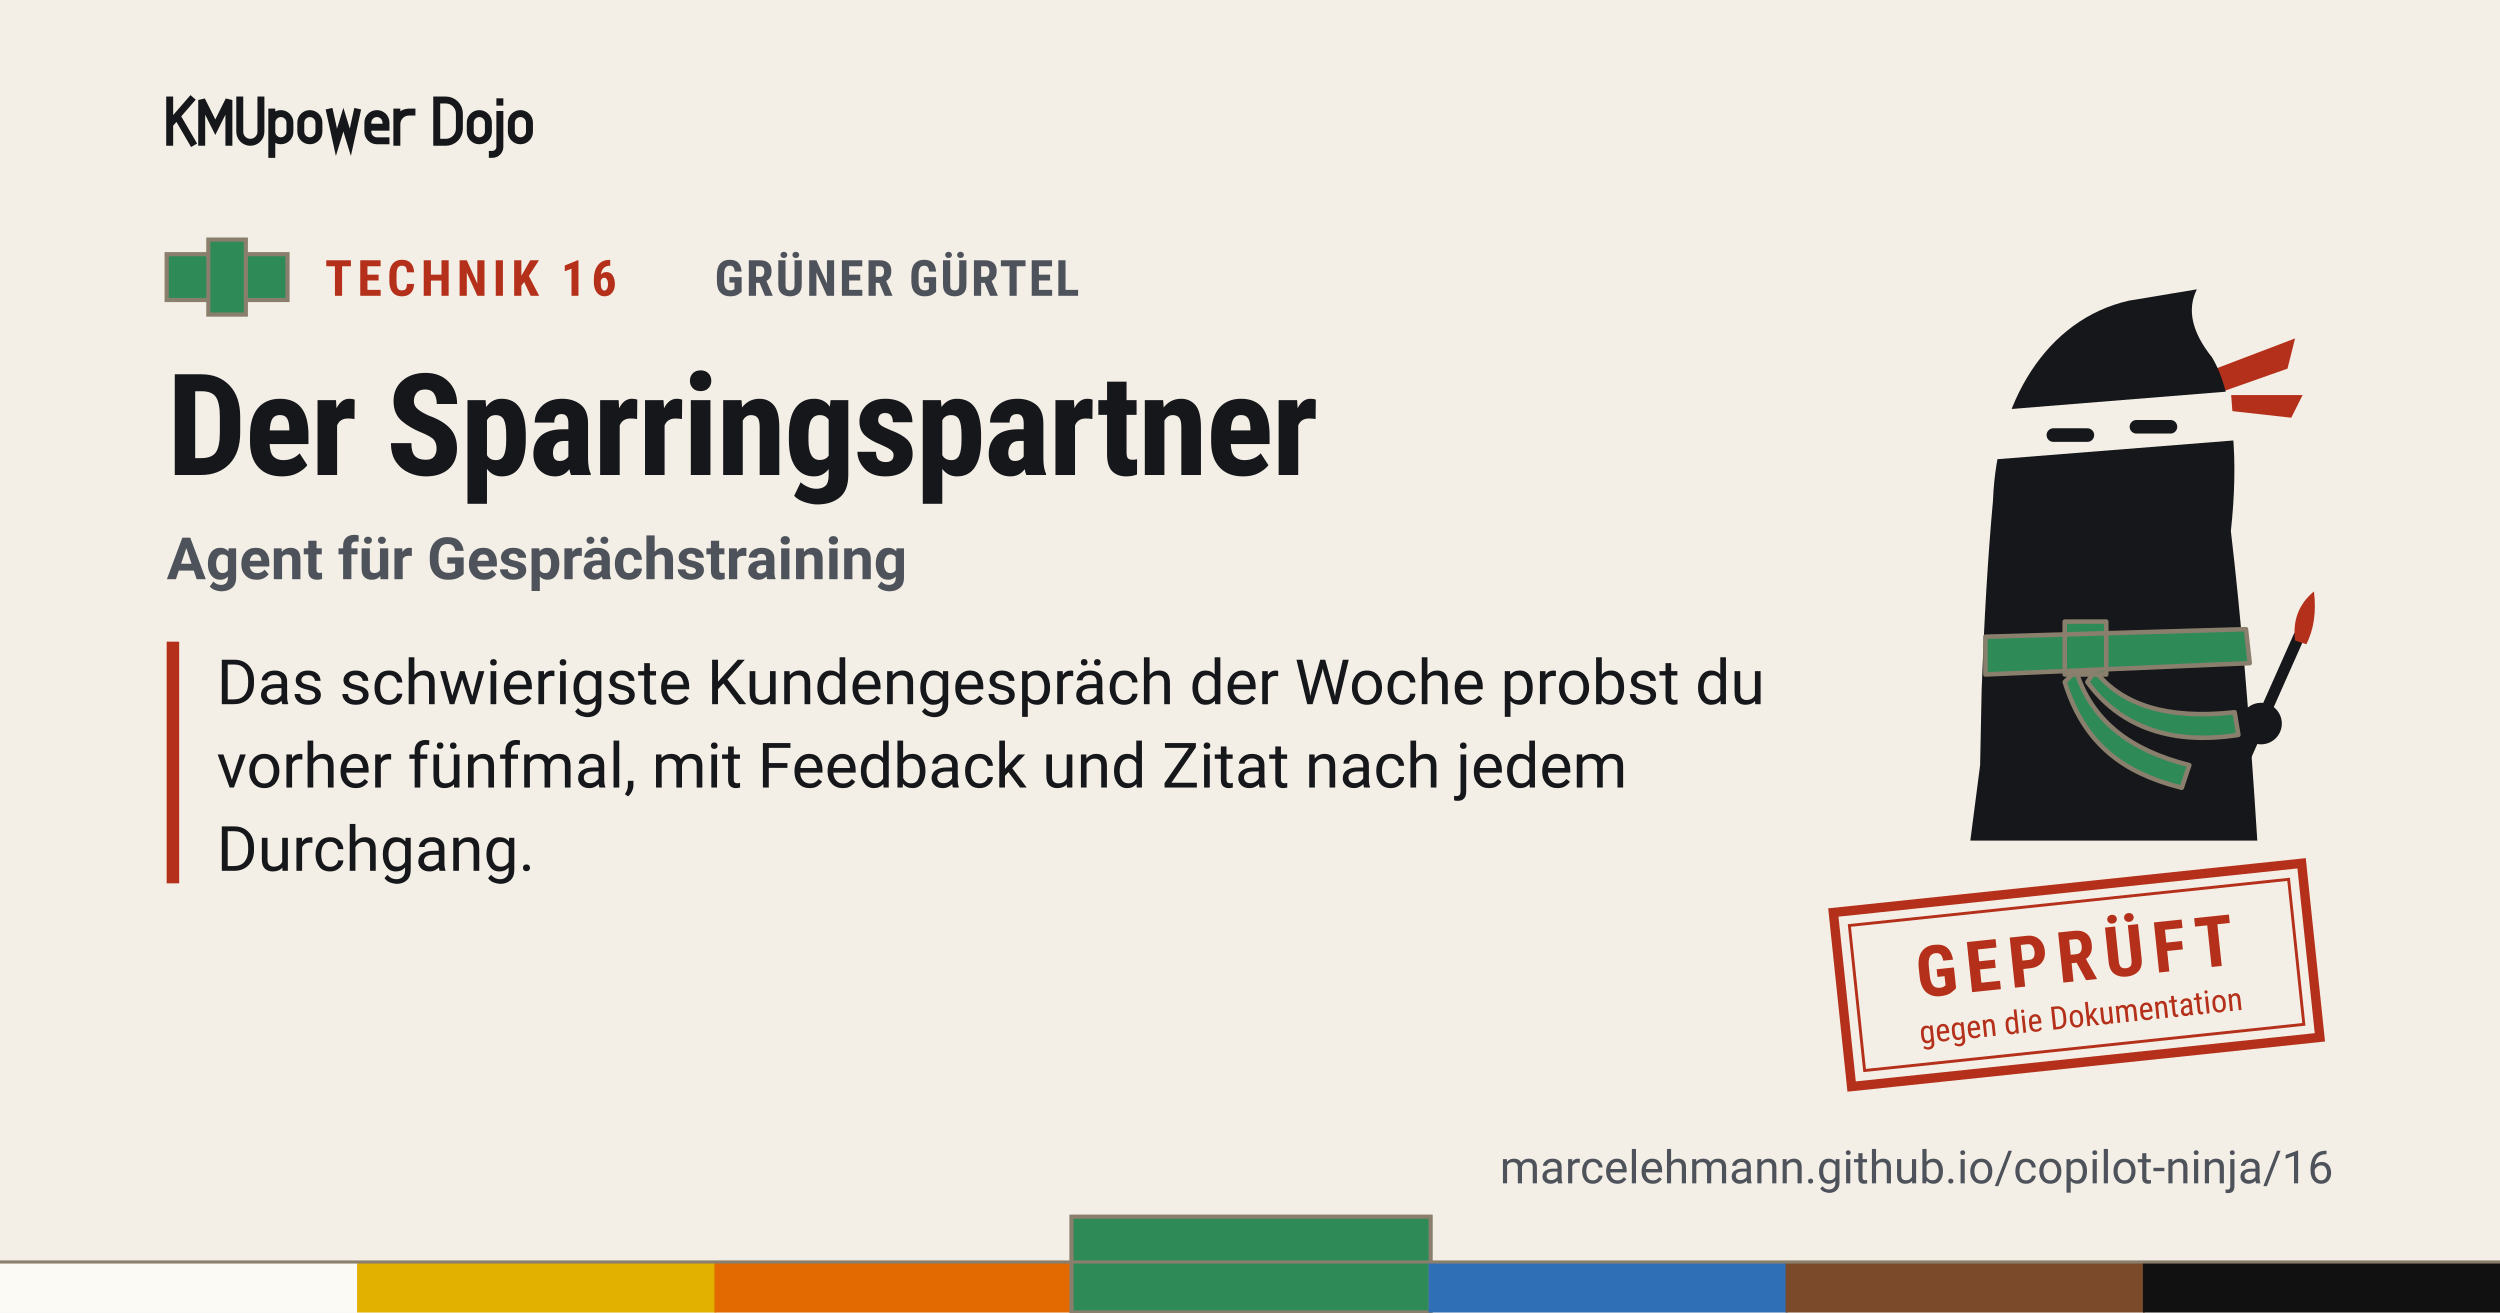
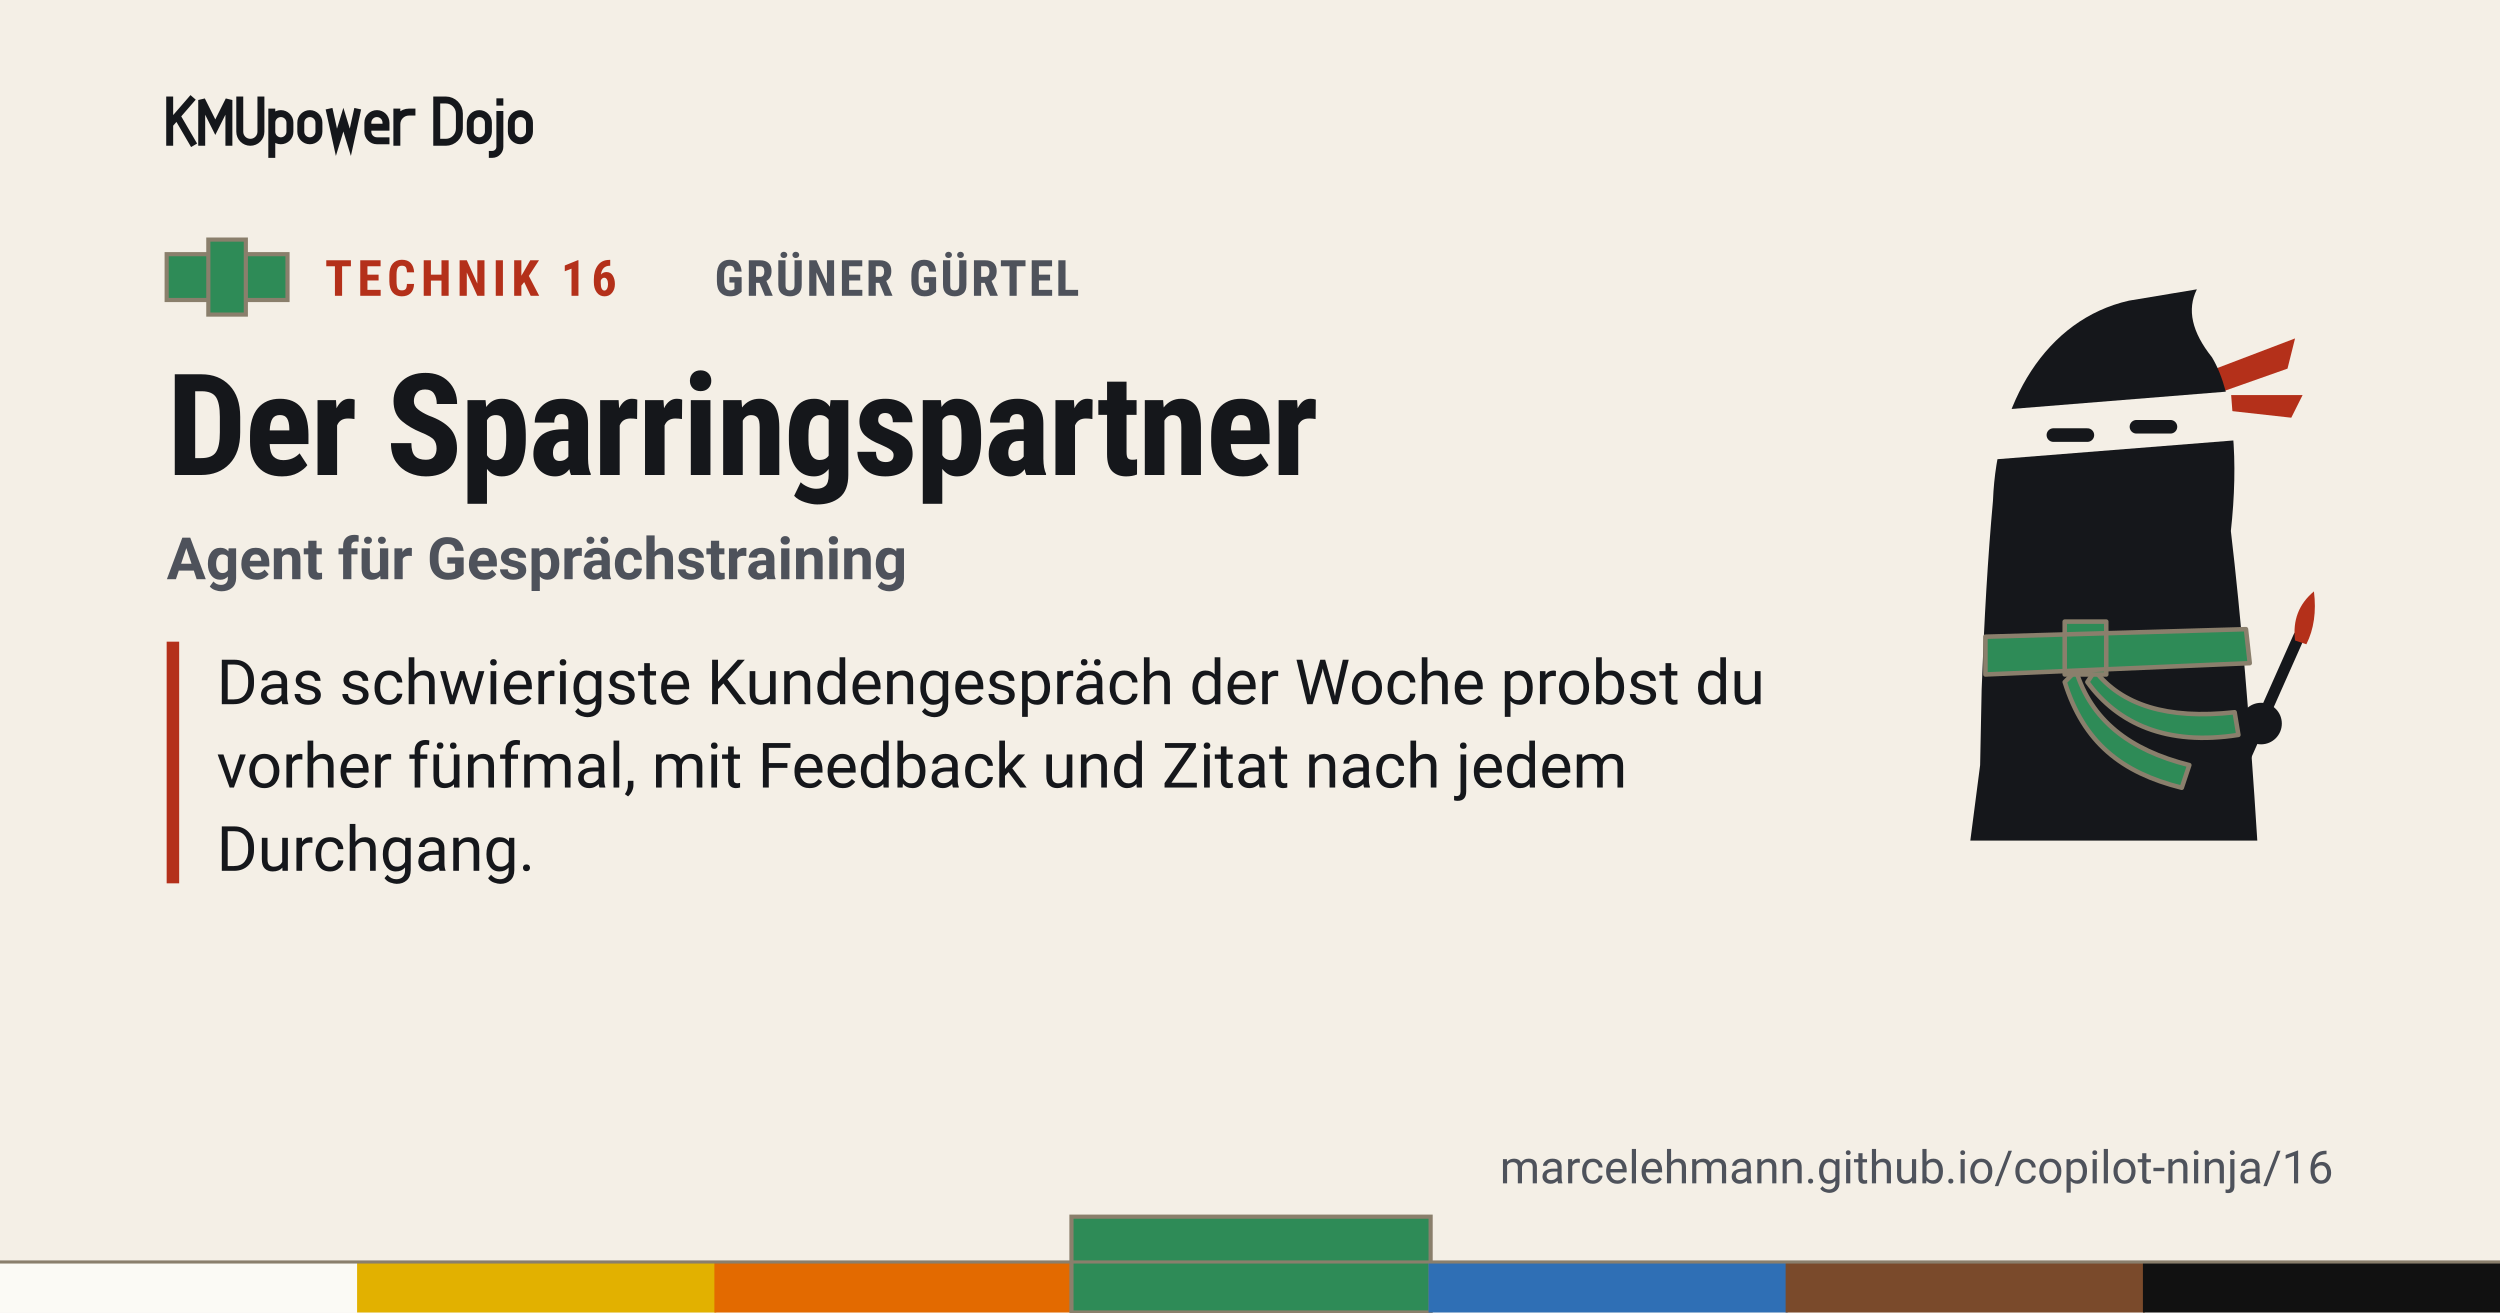
<svg xmlns="http://www.w3.org/2000/svg" width="1200" height="630" viewBox="0 0 1200 630" role="img" aria-label="Technik 16: Der Sparringspartner. Das schwierigste Kundengespräch der Woche probst du vorher fünfmal, mit Feedback und Zitat nach jedem Durchgang.">
  <rect width="1200" height="630" fill="#F4EFE6" />
  <g transform="translate(80 48) scale(1.45)" fill="none" stroke="#15171B" stroke-width="2.3" stroke-linecap="square">
    <path d="M1 0V14M8 0L1.5 7.5M3.6 5.6L8.5 14M11.6 14V0L16.1 9L20.6 0V14M24.2 0V10.5A3.5 3.5 0 0 0 31.2 10.5V0M34.8 18V4M34.8 7.5A3 3 0 0 1 40.8 7.5V10.5A3 3 0 0 1 34.8 10.5M44.4 7.5A3 3 0 0 1 50.4 7.5V10.5A3 3 0 0 1 44.4 10.5ZM54 4L56.2 14L58.5 6.5L60.8 14L63 4M66.8 9H72.6V7.5A3 3 0 0 0 66.6 7.5V10.5A3 3 0 0 0 69.6 13.5H72.6M76.2 14V4M76.2 8A4 4 0 0 1 80.2 4H81.2M89.4 0H92.4A4.5 4.5 0 0 1 96.9 4.5V9.5A4.5 4.5 0 0 1 92.4 14H89.4ZM100.5 7.5A3 3 0 0 1 106.5 7.5V10.5A3 3 0 0 1 100.5 10.5ZM110.3 4.8V15.5A2.5 2.5 0 0 1 107.8 18M110.3 0.6V0.7M114.1 7.5A3 3 0 0 1 120.1 7.5V10.5A3 3 0 0 1 114.1 10.5Z" />
  </g>
  <rect x="80" y="122" width="58" height="22" fill="#2E8B57" stroke="#8A7F6C" stroke-width="2" />
  <rect x="100" y="115" width="18" height="36" fill="#2E8B57" stroke="#8A7F6C" stroke-width="2" />
  <text x="156" y="142" font-family="Bahnschrift, 'Avenir Next Condensed', 'Roboto Condensed', 'Arial Narrow', sans-serif" font-weight="700" font-size="24" letter-spacing="2.5" fill="#B4301A">TECHNIK 16</text>
  <text x="343" y="142" font-family="Bahnschrift, 'Avenir Next Condensed', 'Roboto Condensed', 'Arial Narrow', sans-serif" font-weight="600" font-size="24" letter-spacing="1" fill="#4E525B">GRÜNER GÜRTEL</text>
  <text x="80" y="228" font-size="68" font-family="Bahnschrift, 'Avenir Next Condensed', 'Roboto Condensed', 'Arial Narrow', sans-serif" font-weight="700" fill="#15171B" letter-spacing="-1">Der Sparringspartner</text>
  <text x="80" y="278" font-size="28" font-family="'Segoe UI', system-ui, -apple-system, Roboto, Arial, sans-serif" font-weight="600" fill="#4E525B">Agent für Gesprächstraining</text>
  <rect x="80" y="308" width="6" height="116" fill="#B4301A" />
  <text x="104" y="338" font-size="30" font-family="'Segoe UI', system-ui, -apple-system, Roboto, Arial, sans-serif" fill="#15171B">Das schwierigste Kundengespräch der Woche probst du</text>
  <text x="104" y="378" font-size="30" font-family="'Segoe UI', system-ui, -apple-system, Roboto, Arial, sans-serif" fill="#15171B">vorher fünfmal, mit Feedback und Zitat nach jedem</text>
  <text x="104" y="418" font-size="30" font-family="'Segoe UI', system-ui, -apple-system, Roboto, Arial, sans-serif" fill="#15171B">Durchgang.</text>
  <svg x="902" y="128" width="218" height="290" viewBox="0 0 120 160">
    <style>.t-koerper{fill:#15171B}.t-gesicht{fill:#F4EFE6}.t-augen{fill:none;stroke:#15171B;stroke-width:3.6;stroke-linecap:round}.t-band,.t-pinsel-spitze{fill:#B4301A}.t-guertel,.t-guertel-enden{fill:#2E8B57;stroke:#8A7F6C;stroke-width:1.2;stroke-linejoin:round}.t-pinsel-stiel{fill:none;stroke:#15171B;stroke-width:3;stroke-linecap:round}.t-hand{fill:#15171B}.t-rolle,.t-strich{display:none}</style>
    <g class="t-figur">
      <path class="t-band" d="M89 27l21-8-2 8-17 6zM90 34h22l-3 6-18-2z" />
      <path class="t-koerper" d="M24 152l2.6-20 .4-20q1-28 3-50c1-26 14-48 36-53l18-3q-4 8 4 18c6 10 7 28 5 46q4 34 7 82z" />
      <path class="t-gesicht" d="M31 38l62-5 1 13-63 5z" />
      <path class="t-augen" d="M46 44.6h9M68 42.4h9" />
      <g class="t-rolle">
        <path class="t-rolle-blatt" d="M30 114h60v18H30z" />
        <path class="t-rolle-zeilen" d="M38 120h40M38 126h28" />
        <path class="t-rolle-enden" d="M25 111h6v24h-6zM89 111h6v24h-6z" />
      </g>
      <path class="t-guertel-enden" d="M52 107c4 13 14 21 30 25l-2 6c-16-4-26-12-31-28zM57 107c7 9 19 13 37 11l1 6c-19 3-32-3-40-14z" />
      <path class="t-guertel" d="M28 98l69-2 1 9-70 3zM49 94h11v14H49z" />
      <g class="t-pinsel">
        <path class="t-pinsel-stiel" d="M95 134l16-36" />
        <path class="t-pinsel-spitze" d="M110 99q-1-8 5-13 1 8-2 14z" />
        <circle class="t-hand" cx="101" cy="121" r="5.5" />
      </g>
      <path class="t-strich" pathLength="1" d="M24 152l2.6-20 .4-20q1-28 3-50c1-26 14-48 36-53l18-3q-4 8 4 18c6 10 7 28 5 46q4 34 7 82z" />
    </g>
  </svg>
-   <g transform="translate(880 438) rotate(-6)">
-     <rect width="226" height="84" fill="#F4EFE6" stroke="#B4301A" stroke-width="4.5" />
-     <rect x="7" y="7" width="212" height="70" fill="none" stroke="#B4301A" stroke-width="1.4" />
-     <text x="113" y="45" text-anchor="middle" font-family="Bahnschrift, 'Avenir Next Condensed', 'Roboto Condensed', 'Arial Narrow', sans-serif" font-weight="700" font-size="34" letter-spacing="4" fill="#B4301A">GEPRÜFT</text>
-     <text x="113" y="67" text-anchor="middle" font-family="Bahnschrift, 'Avenir Next Condensed', 'Roboto Condensed', 'Arial Narrow', sans-serif" font-size="15.5" fill="#B4301A">gegen die Dokumentation</text>
-   </g>
  <text x="1120" y="568" text-anchor="end" font-family="'Segoe UI', system-ui, -apple-system, Roboto, Arial, sans-serif" font-size="22" fill="#4E525B">marcelehmann.github.io/copilot-ninja/16</text>
  <rect x="0.0" y="606" width="172.4" height="24" fill="#FBFAF5" />
  <rect x="171.4" y="606" width="172.4" height="24" fill="#E2B100" />
  <rect x="342.9" y="606" width="172.4" height="24" fill="#E36A00" />
  <rect x="514.3" y="584" width="172.4" height="46" fill="#2E8B57" stroke="#8A7F6C" stroke-width="2" />
  <rect x="685.7" y="606" width="172.4" height="24" fill="#2F6FB5" />
  <rect x="857.1" y="606" width="172.4" height="24" fill="#7A4A2B" />
  <rect x="1028.6" y="606" width="172.4" height="24" fill="#111111" />
  <rect x="0" y="605" width="1200" height="1.5" fill="#8A7F6C" />
</svg>
